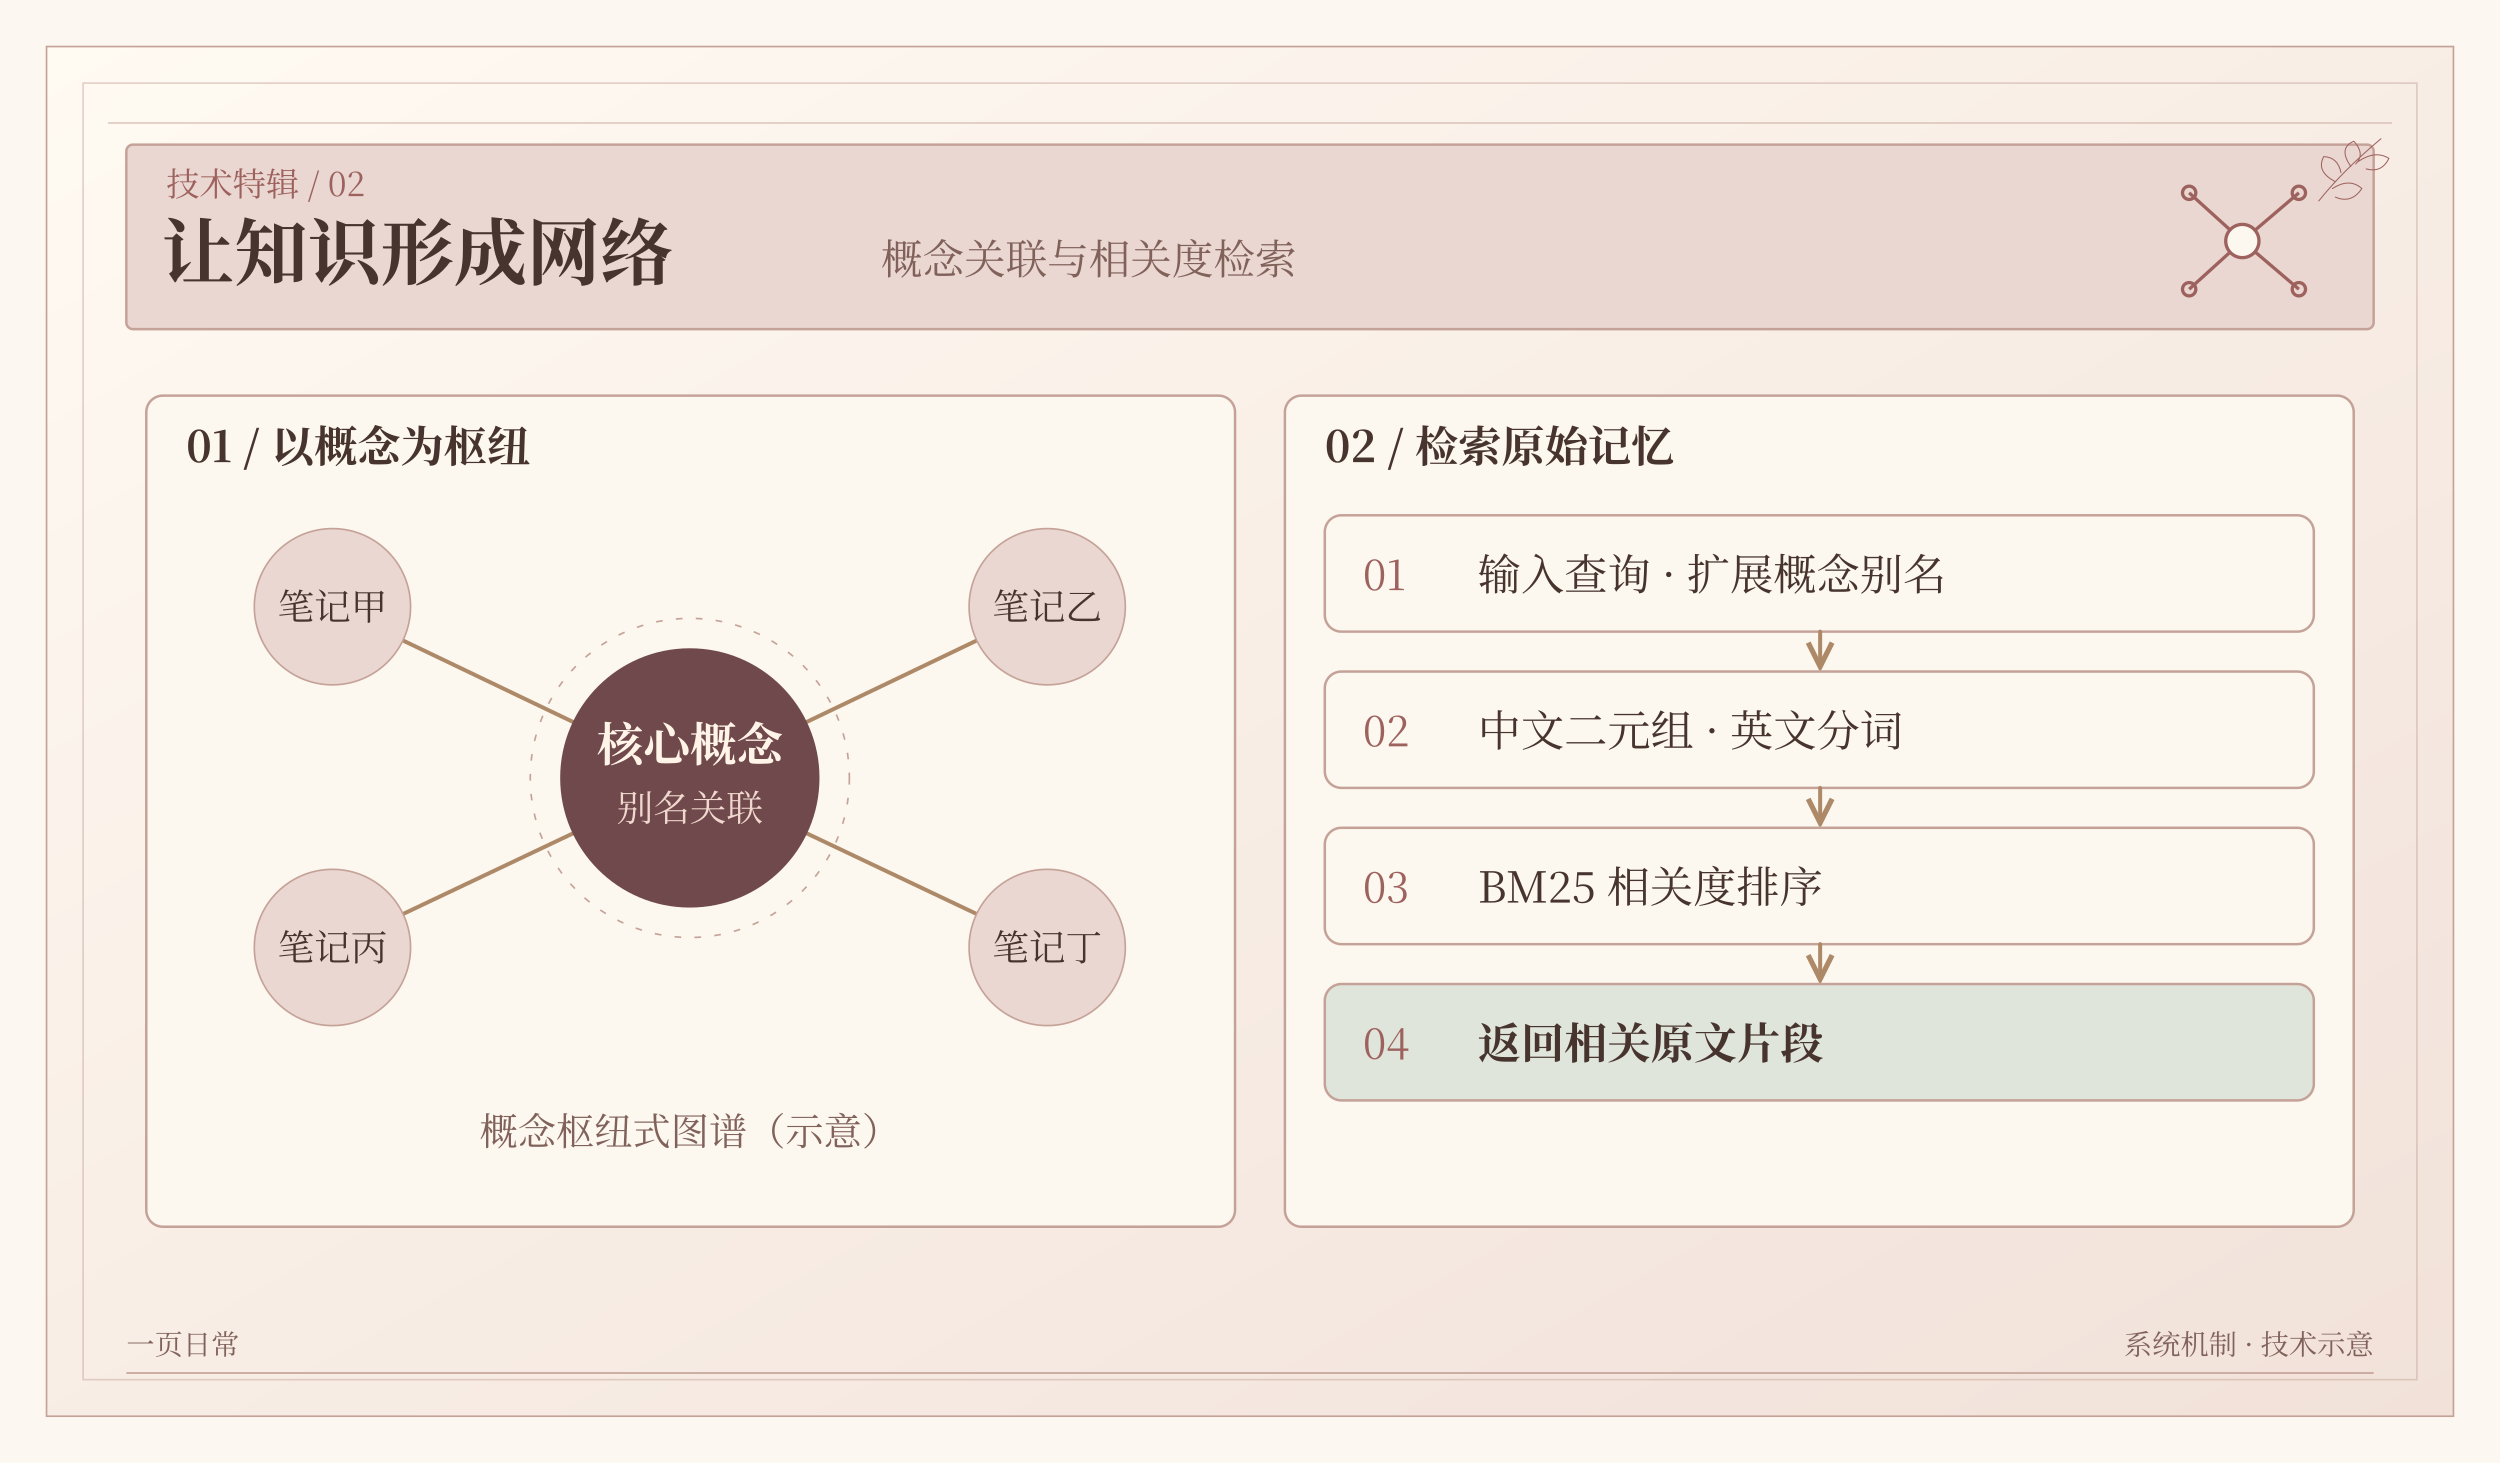
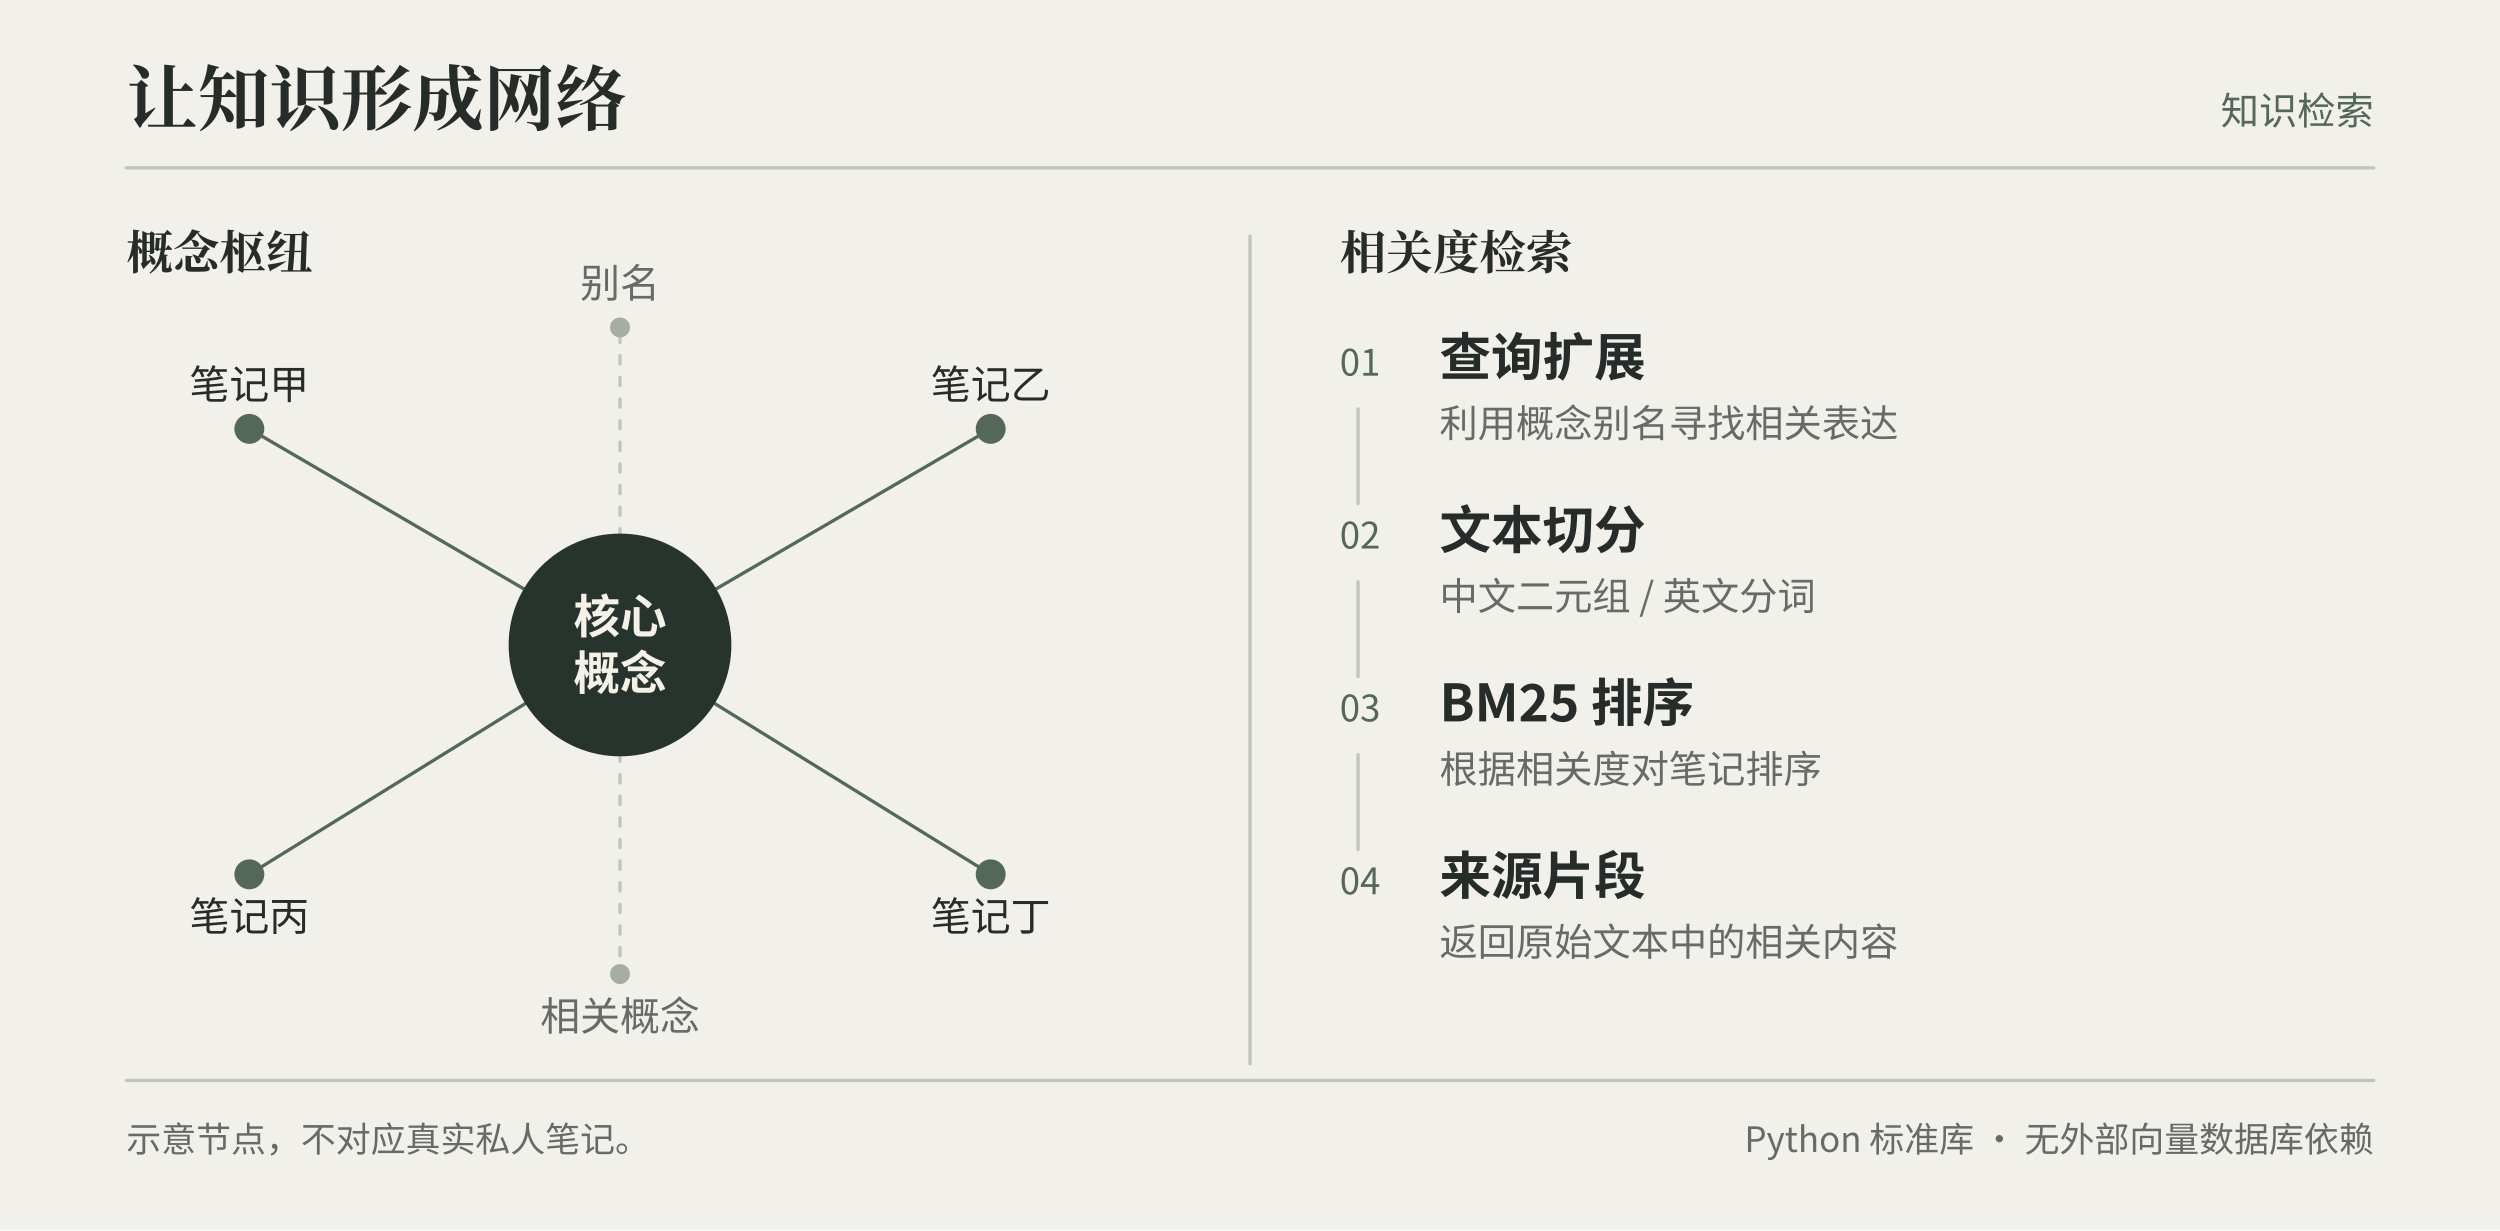
- <svg xmlns="http://www.w3.org/2000/svg" width="1504" height="880" viewBox="0 0 1504 880" role="img" aria-labelledby="title desc" lang="zh-CN">
+ <svg xmlns="http://www.w3.org/2000/svg" width="1504" height="740" viewBox="0 0 1504 740" role="img" aria-labelledby="title desc" lang="zh-CN">
  <defs>
-     <linearGradient id="paper" x1="0" y1="0" x2="1" y2="1">
-       <stop stop-color="#fffaf2" />
-       <stop offset="1" stop-color="#f1e1d9" />
-     </linearGradient>
-     <marker id="arrow" markerWidth="8" markerHeight="8" refX="7" refY="4" orient="auto">
-       <path d="M1 1L7 4L1 7" fill="none" stroke="#ad8968" stroke-width="1.3" />
+     <marker id="arrow" markerWidth="10" markerHeight="10" refX="8" refY="5" orient="auto">
+       <path d="M1 1L8 5L1 9" fill="none" stroke="#536858" stroke-width="1.2" />
    </marker>
  </defs>
-   <rect width="1504" height="880" fill="#fcf8f1" />
-   <rect x="28" y="28" width="1448" height="824" fill="url(#paper)" stroke="#c5a298" />
-   <path d="M50 50H1454V830H50Z" fill="none" stroke="#c5a298" stroke-opacity=".48" />
-   <path d="M65 74H1439" stroke="#c5a298" stroke-opacity=".55" />
-   <rect x="76" y="87" width="1352" height="111" rx="4" fill="#ead7d1" stroke="#c5a298" stroke-width="1.5" />
-   <text x="100" y="118" font-family="'Noto Serif CJK SC','Songti SC','STSong','SimSun',serif" font-size="20" fill="#9e625e" text-anchor="start">技术特辑  /  02</text>
-   <text x="97" y="168" font-family="'Noto Serif CJK SC','Songti SC','STSong','SimSun',serif" font-size="44" fill="#47342f" text-anchor="start" font-weight="600">让知识形成网络</text>
-   <text x="530" y="165" font-family="'Noto Serif CJK SC','Songti SC','STSong','SimSun',serif" font-size="25" fill="#81625b" text-anchor="start">概念关联与相关度检索</text>
-   <g transform="translate(1310 109)" stroke="#9e625e" fill="none" stroke-width="2">
-     <path d="M39 36L7 7M39 36L73 7M39 36L7 65M39 36L73 65" />
-     <circle cx="39" cy="36" r="10" fill="#fcf7ef" />
-     <circle cx="7" cy="7" r="4" />
-     <circle cx="73" cy="7" r="4" />
-     <circle cx="7" cy="65" r="4" />
-     <circle cx="73" cy="65" r="4" />
-   </g>
-   <g transform="translate(1395 82) scale(.37)" fill="none" stroke="#9e625e" stroke-width="1.7" stroke-linecap="round" stroke-linejoin="round">
-     <path d="M0 105Q39 56 101 4M27 74Q-5 57 8 33Q31 34 36 59M52 49Q31 19 57 8Q76 29 60 45M64 41Q92 22 114 36Q102 60 77 53M22 85Q50 67 70 85Q53 110 27 99" />
-   </g>
-   <rect x="88" y="238" width="655" height="500" rx="10" fill="#fcf7ef" stroke="#c5a298" stroke-width="1.5" />
-   <rect x="773" y="238" width="643" height="500" rx="10" fill="#fcf7ef" stroke="#c5a298" stroke-width="1.5" />
-   <text x="112" y="278" font-family="'Noto Serif CJK SC','Songti SC','STSong','SimSun',serif" font-size="26" fill="#47342f" text-anchor="start" font-weight="600">01 / 以概念为枢纽</text>
-   <text x="797" y="278" font-family="'Noto Serif CJK SC','Songti SC','STSong','SimSun',serif" font-size="26" fill="#47342f" text-anchor="start" font-weight="600">02 / 检索原始记忆</text>
-   <path d="M415 468L200 365" fill="none" stroke="#ad8968" stroke-width="2.4" stroke-linecap="round" stroke-linejoin="round" />
-   <circle cx="200" cy="365" r="47" fill="#ead7d1" stroke="#c5a298" />
-   <text x="200" y="373" font-family="'Noto Serif CJK SC','Songti SC','STSong','SimSun',serif" font-size="22" fill="#47342f" text-anchor="middle">笔记甲</text>
-   <path d="M415 468L630 365" fill="none" stroke="#ad8968" stroke-width="2.4" stroke-linecap="round" stroke-linejoin="round" />
-   <circle cx="630" cy="365" r="47" fill="#ead7d1" stroke="#c5a298" />
-   <text x="630" y="373" font-family="'Noto Serif CJK SC','Songti SC','STSong','SimSun',serif" font-size="22" fill="#47342f" text-anchor="middle">笔记乙</text>
-   <path d="M415 468L200 570" fill="none" stroke="#ad8968" stroke-width="2.4" stroke-linecap="round" stroke-linejoin="round" />
-   <circle cx="200" cy="570" r="47" fill="#ead7d1" stroke="#c5a298" />
-   <text x="200" y="578" font-family="'Noto Serif CJK SC','Songti SC','STSong','SimSun',serif" font-size="22" fill="#47342f" text-anchor="middle">笔记丙</text>
-   <path d="M415 468L630 570" fill="none" stroke="#ad8968" stroke-width="2.4" stroke-linecap="round" stroke-linejoin="round" />
-   <circle cx="630" cy="570" r="47" fill="#ead7d1" stroke="#c5a298" />
-   <text x="630" y="578" font-family="'Noto Serif CJK SC','Songti SC','STSong','SimSun',serif" font-size="22" fill="#47342f" text-anchor="middle">笔记丁</text>
-   <circle cx="415" cy="468" r="96" fill="none" stroke="#c5a298" stroke-dasharray="4 8" />
-   <circle cx="415" cy="468" r="78" fill="#70494c" />
-   <text x="415" y="458" font-family="'Noto Serif CJK SC','Songti SC','STSong','SimSun',serif" font-size="28" fill="#fff4e7" text-anchor="middle" font-weight="600">核心概念</text>
-   <text x="415" y="494" font-family="'Noto Serif CJK SC','Songti SC','STSong','SimSun',serif" font-size="22" fill="#f1d8ce" text-anchor="middle">别名关联</text>
-   <text x="415" y="689" font-family="'Noto Serif CJK SC','Songti SC','STSong','SimSun',serif" font-size="23" fill="#81625b" text-anchor="middle">概念枢纽式图谱（示意）</text>
-   <rect x="797" y="310" width="595" height="70" rx="10" fill="#fcf7ef" stroke="#c5a298" stroke-width="1.5" />
-   <text x="820" y="355" font-family="'Noto Serif CJK SC','Songti SC','STSong','SimSun',serif" font-size="25" fill="#9e625e" text-anchor="start">01</text>
-   <text x="889" y="355" font-family="'Noto Serif CJK SC','Songti SC','STSong','SimSun',serif" font-size="26" fill="#47342f" text-anchor="start">输入查询 · 扩展概念别名</text>
-   <path d="M1095 380V401" fill="none" stroke="#ad8968" stroke-width="2.4" stroke-linecap="round" stroke-linejoin="round" marker-end="url(#arrow)" />
-   <rect x="797" y="404" width="595" height="70" rx="10" fill="#fcf7ef" stroke="#c5a298" stroke-width="1.5" />
-   <text x="820" y="449" font-family="'Noto Serif CJK SC','Songti SC','STSong','SimSun',serif" font-size="25" fill="#9e625e" text-anchor="start">02</text>
-   <text x="889" y="449" font-family="'Noto Serif CJK SC','Songti SC','STSong','SimSun',serif" font-size="26" fill="#47342f" text-anchor="start">中文二元组 · 英文分词</text>
-   <path d="M1095 474V495" fill="none" stroke="#ad8968" stroke-width="2.4" stroke-linecap="round" stroke-linejoin="round" marker-end="url(#arrow)" />
-   <rect x="797" y="498" width="595" height="70" rx="10" fill="#fcf7ef" stroke="#c5a298" stroke-width="1.5" />
-   <text x="820" y="543" font-family="'Noto Serif CJK SC','Songti SC','STSong','SimSun',serif" font-size="25" fill="#9e625e" text-anchor="start">03</text>
-   <text x="889" y="543" font-family="'Noto Serif CJK SC','Songti SC','STSong','SimSun',serif" font-size="26" fill="#47342f" text-anchor="start">BM25 相关度排序</text>
-   <path d="M1095 568V589" fill="none" stroke="#ad8968" stroke-width="2.4" stroke-linecap="round" stroke-linejoin="round" marker-end="url(#arrow)" />
-   <rect x="797" y="592" width="595" height="70" rx="10" fill="#dfe5da" stroke="#c5a298" stroke-width="1.5" />
-   <text x="820" y="637" font-family="'Noto Serif CJK SC','Songti SC','STSong','SimSun',serif" font-size="25" fill="#9e625e" text-anchor="start">04</text>
-   <text x="889" y="637" font-family="'Noto Serif CJK SC','Songti SC','STSong','SimSun',serif" font-size="26" fill="#47342f" text-anchor="start" font-weight="600">返回相关原文片段</text>
-   <path d="M76 826H1428" stroke="#c5a298" />
-   <text x="76" y="815" font-family="'Noto Serif CJK SC','Songti SC','STSong','SimSun',serif" font-size="17" fill="#81625b" text-anchor="start">一页日常</text>
-   <text x="1428" y="815" font-family="'Noto Serif CJK SC','Songti SC','STSong','SimSun',serif" font-size="17" fill="#81625b" text-anchor="end">系统机制 · 技术示意</text>
+   <rect width="1504" height="740" fill="#f1f0eb" />
+   <text x="76" y="75" font-family="'Noto Serif CJK SC','Songti SC','STSong','SimSun',serif" font-size="43" fill="#262c29" font-weight="600">让知识形成网络</text>
+   <text x="1428" y="75" font-family="'Noto Sans CJK SC','PingFang SC','Microsoft YaHei',Arial,sans-serif" font-size="23" fill="#536858" text-anchor="end">知识检索</text>
+   <path d="M76 101H1428" fill="none" stroke="#c2c5bb" stroke-width="2" stroke-linecap="round" stroke-linejoin="round" />
+   <text x="76" y="162" font-family="'Noto Serif CJK SC','Songti SC','STSong','SimSun',serif" font-size="28" fill="#262c29" font-weight="600">概念枢纽</text>
+   <text x="806" y="162" font-family="'Noto Serif CJK SC','Songti SC','STSong','SimSun',serif" font-size="28" fill="#262c29" font-weight="600">相关度检索</text>
+   <path d="M752 142V640" fill="none" stroke="#c2c5bb" stroke-width="2" stroke-linecap="round" stroke-linejoin="round" />
+   <path d="M373 388L150 258" fill="none" stroke="#536858" stroke-width="2" stroke-linecap="round" stroke-linejoin="round" />
+   <circle cx="150" cy="258" r="9" fill="#536858" />
+   <text x="150" y="240" font-family="'Noto Sans CJK SC','PingFang SC','Microsoft YaHei',Arial,sans-serif" font-size="24" fill="#262c29" text-anchor="middle">笔记甲</text>
+   <path d="M373 388L596 258" fill="none" stroke="#536858" stroke-width="2" stroke-linecap="round" stroke-linejoin="round" />
+   <circle cx="596" cy="258" r="9" fill="#536858" />
+   <text x="596" y="240" font-family="'Noto Sans CJK SC','PingFang SC','Microsoft YaHei',Arial,sans-serif" font-size="24" fill="#262c29" text-anchor="middle">笔记乙</text>
+   <path d="M373 388L150 526" fill="none" stroke="#536858" stroke-width="2" stroke-linecap="round" stroke-linejoin="round" />
+   <circle cx="150" cy="526" r="9" fill="#536858" />
+   <text x="150" y="560" font-family="'Noto Sans CJK SC','PingFang SC','Microsoft YaHei',Arial,sans-serif" font-size="24" fill="#262c29" text-anchor="middle">笔记丙</text>
+   <path d="M373 388L596 526" fill="none" stroke="#536858" stroke-width="2" stroke-linecap="round" stroke-linejoin="round" />
+   <circle cx="596" cy="526" r="9" fill="#536858" />
+   <text x="596" y="560" font-family="'Noto Sans CJK SC','PingFang SC','Microsoft YaHei',Arial,sans-serif" font-size="24" fill="#262c29" text-anchor="middle">笔记丁</text>
+   <path d="M373 388L373 197" fill="none" stroke="#c2c5bb" stroke-width="2" stroke-linecap="round" stroke-linejoin="round" stroke-dasharray="5 8" />
+   <circle cx="373" cy="197" r="6" fill="#a5aea0" />
+   <text x="373" y="179" font-family="'Noto Sans CJK SC','PingFang SC','Microsoft YaHei',Arial,sans-serif" font-size="24" fill="#666c65" text-anchor="middle">别名</text>
+   <path d="M373 388L373 586" fill="none" stroke="#c2c5bb" stroke-width="2" stroke-linecap="round" stroke-linejoin="round" stroke-dasharray="5 8" />
+   <circle cx="373" cy="586" r="6" fill="#a5aea0" />
+   <text x="373" y="620" font-family="'Noto Sans CJK SC','PingFang SC','Microsoft YaHei',Arial,sans-serif" font-size="24" fill="#666c65" text-anchor="middle">相关概念</text>
+   <circle cx="373" cy="388" r="67" fill="#27342e" />
+   <text x="373" y="381" font-family="'Noto Sans CJK SC','PingFang SC','Microsoft YaHei',Arial,sans-serif" font-size="28" fill="#f4f1e7" text-anchor="middle" font-weight="600">核心</text>
+   <text x="373" y="415" font-family="'Noto Sans CJK SC','PingFang SC','Microsoft YaHei',Arial,sans-serif" font-size="28" fill="#f4f1e7" text-anchor="middle" font-weight="600">概念</text>
+   <text x="806" y="226" font-family="'Noto Sans CJK SC','PingFang SC','Microsoft YaHei',Arial,sans-serif" font-size="22" fill="#536858">01</text>
+   <text x="866" y="226" font-family="'Noto Sans CJK SC','PingFang SC','Microsoft YaHei',Arial,sans-serif" font-size="31" fill="#262c29" font-weight="600">查询扩展</text>
+   <text x="866" y="263" font-family="'Noto Sans CJK SC','PingFang SC','Microsoft YaHei',Arial,sans-serif" font-size="23" fill="#666c65">利用概念别名寻找相关表达</text>
+   <path d="M817 246V303" fill="none" stroke="#c2c5bb" stroke-width="2" stroke-linecap="round" stroke-linejoin="round" />
+   <text x="806" y="330" font-family="'Noto Sans CJK SC','PingFang SC','Microsoft YaHei',Arial,sans-serif" font-size="22" fill="#536858">02</text>
+   <text x="866" y="330" font-family="'Noto Sans CJK SC','PingFang SC','Microsoft YaHei',Arial,sans-serif" font-size="31" fill="#262c29" font-weight="600">文本切分</text>
+   <text x="866" y="367" font-family="'Noto Sans CJK SC','PingFang SC','Microsoft YaHei',Arial,sans-serif" font-size="23" fill="#666c65">中文二元组 / 英文分词</text>
+   <path d="M817 350V407" fill="none" stroke="#c2c5bb" stroke-width="2" stroke-linecap="round" stroke-linejoin="round" />
+   <text x="806" y="434" font-family="'Noto Sans CJK SC','PingFang SC','Microsoft YaHei',Arial,sans-serif" font-size="22" fill="#536858">03</text>
+   <text x="866" y="434" font-family="'Noto Sans CJK SC','PingFang SC','Microsoft YaHei',Arial,sans-serif" font-size="31" fill="#262c29" font-weight="600">BM25 排序</text>
+   <text x="866" y="471" font-family="'Noto Sans CJK SC','PingFang SC','Microsoft YaHei',Arial,sans-serif" font-size="23" fill="#666c65">根据相关度对笔记排序</text>
+   <path d="M817 454V511" fill="none" stroke="#c2c5bb" stroke-width="2" stroke-linecap="round" stroke-linejoin="round" />
+   <text x="806" y="538" font-family="'Noto Sans CJK SC','PingFang SC','Microsoft YaHei',Arial,sans-serif" font-size="22" fill="#536858">04</text>
+   <text x="866" y="538" font-family="'Noto Sans CJK SC','PingFang SC','Microsoft YaHei',Arial,sans-serif" font-size="31" fill="#262c29" font-weight="600">来源片段</text>
+   <text x="866" y="575" font-family="'Noto Sans CJK SC','PingFang SC','Microsoft YaHei',Arial,sans-serif" font-size="23" fill="#666c65">返回原始文本中的相关内容</text>
+   <path d="M76 650H1428" fill="none" stroke="#c2c5bb" stroke-width="2" stroke-linecap="round" stroke-linejoin="round" />
+   <text x="76" y="693" font-family="'Noto Sans CJK SC','PingFang SC','Microsoft YaHei',Arial,sans-serif" font-size="21" fill="#666c65">示意节点，不对应真实私人笔记。</text>
+   <text x="1428" y="693" font-family="'Noto Sans CJK SC','PingFang SC','Microsoft YaHei',Arial,sans-serif" font-size="21" fill="#666c65" text-anchor="end">Python 标准库 · 无外部向量数据库依赖</text>
</svg>
